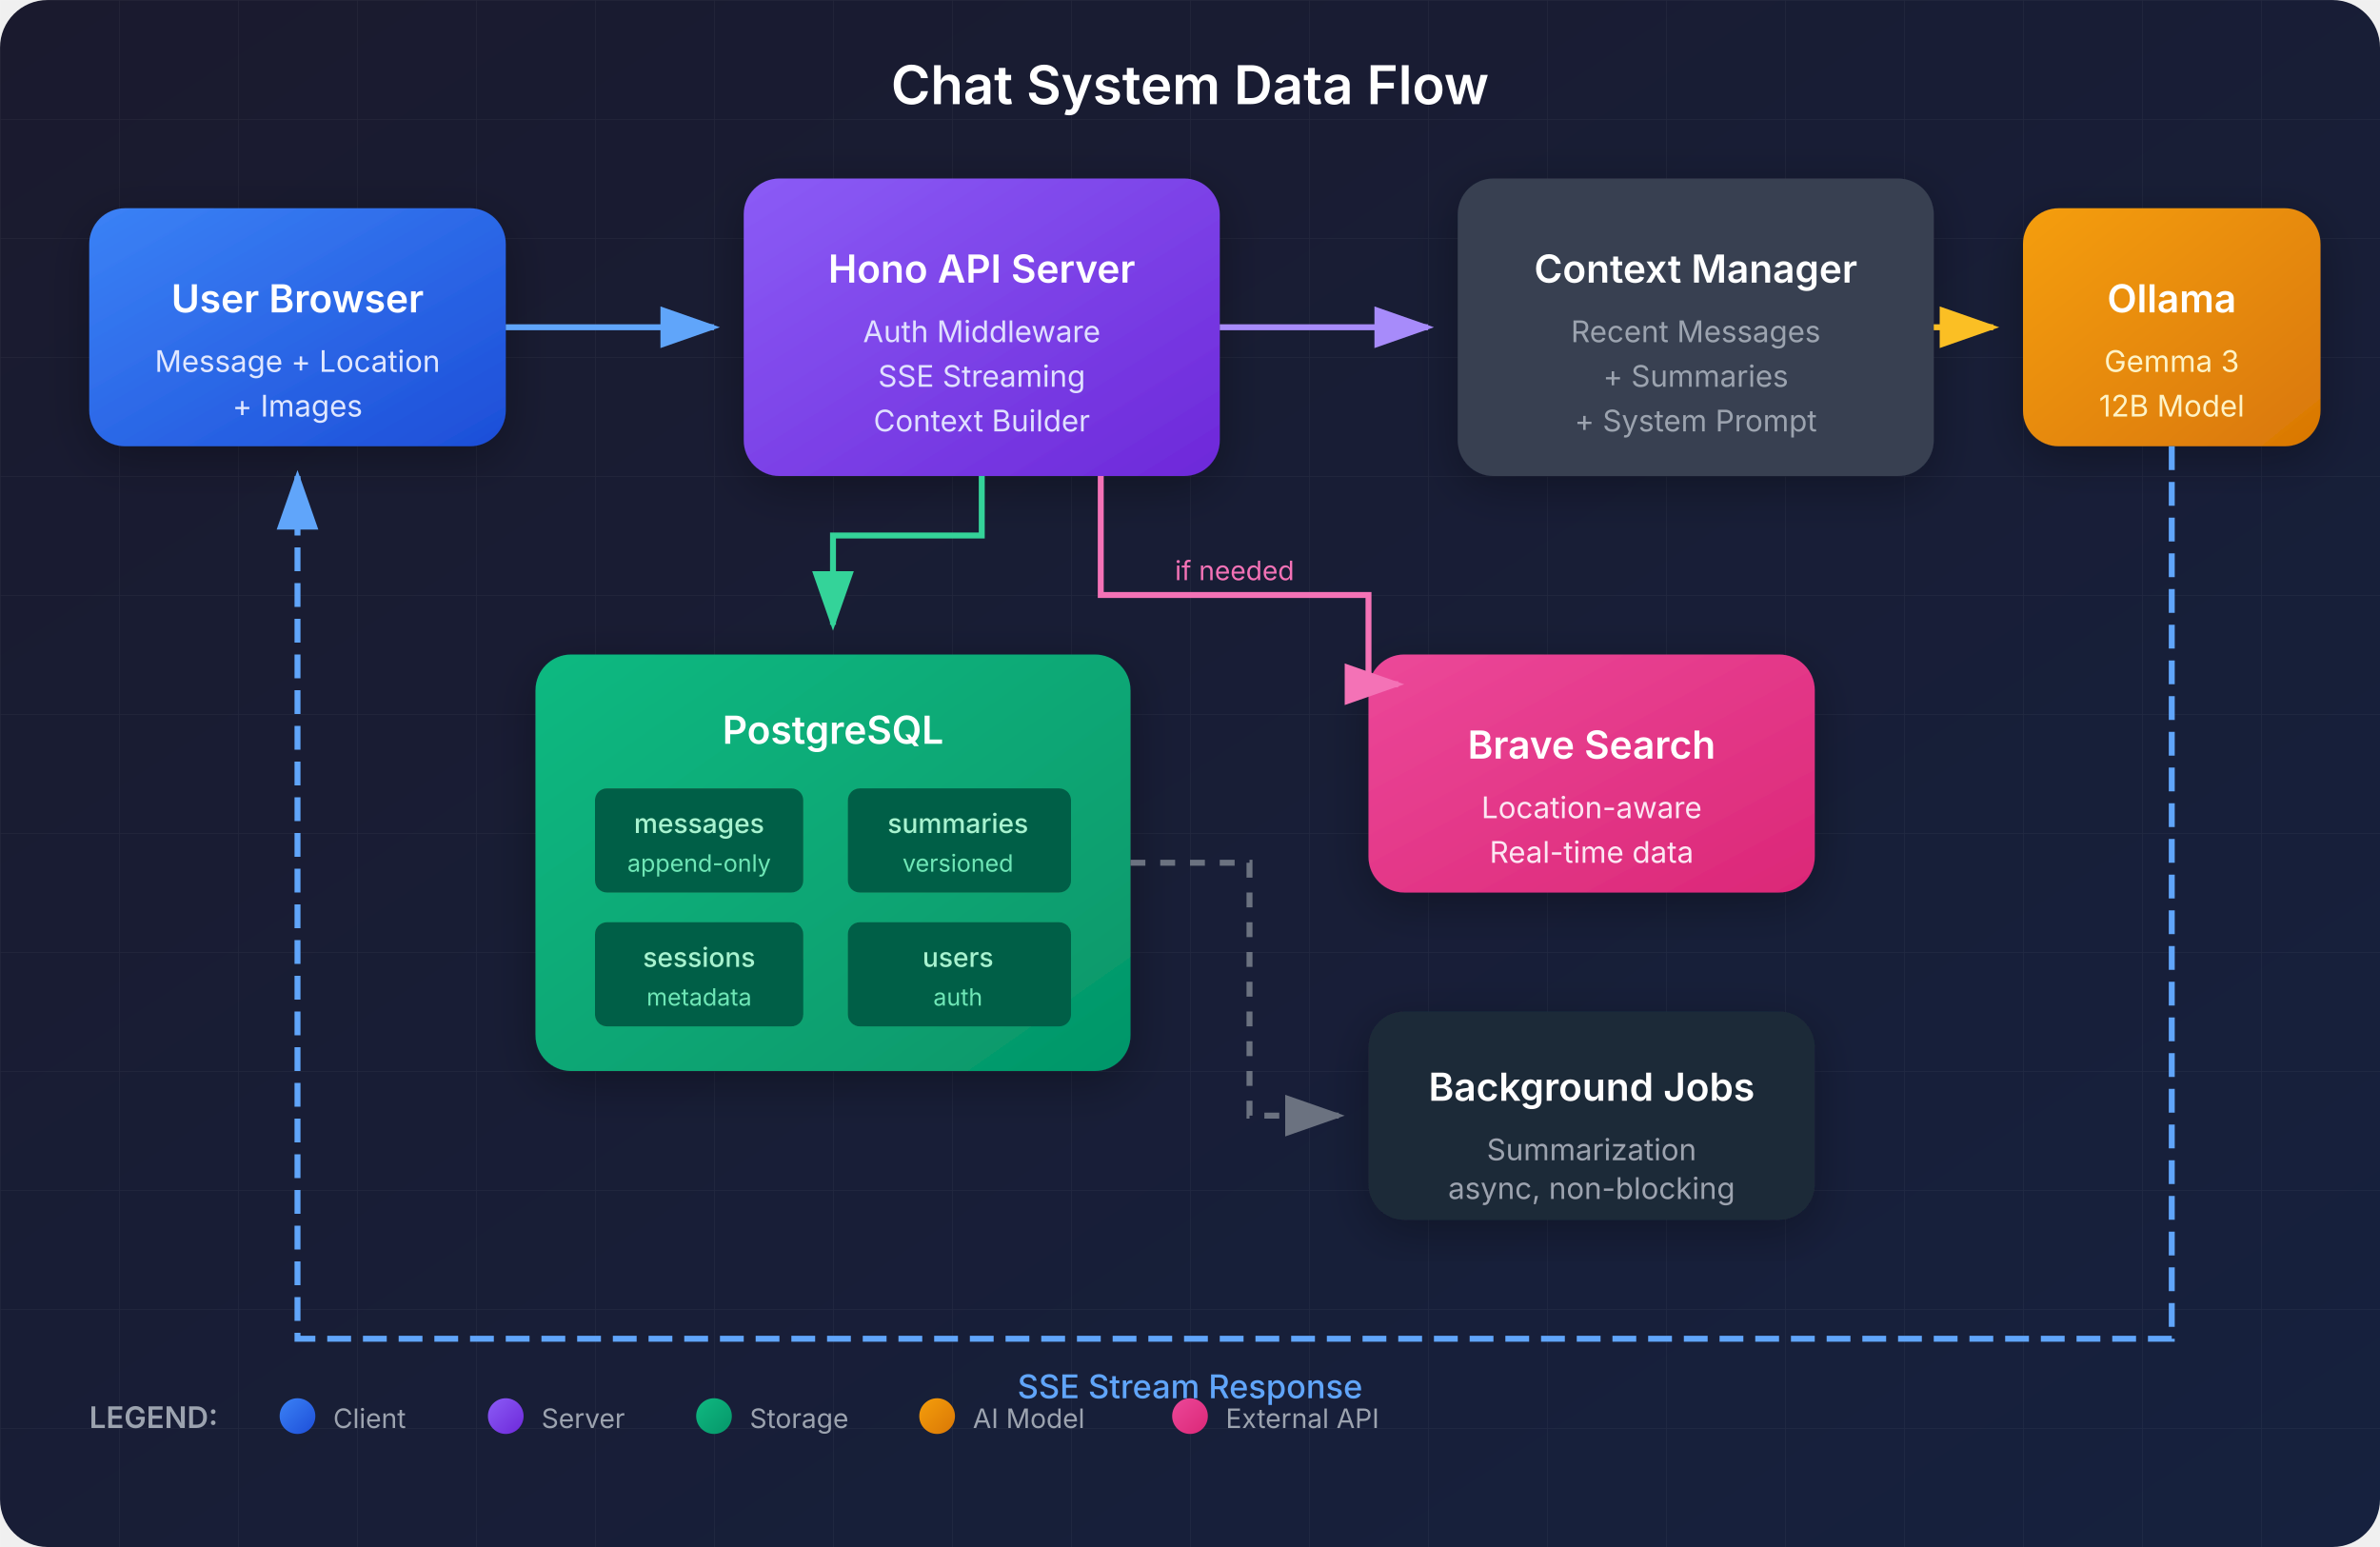
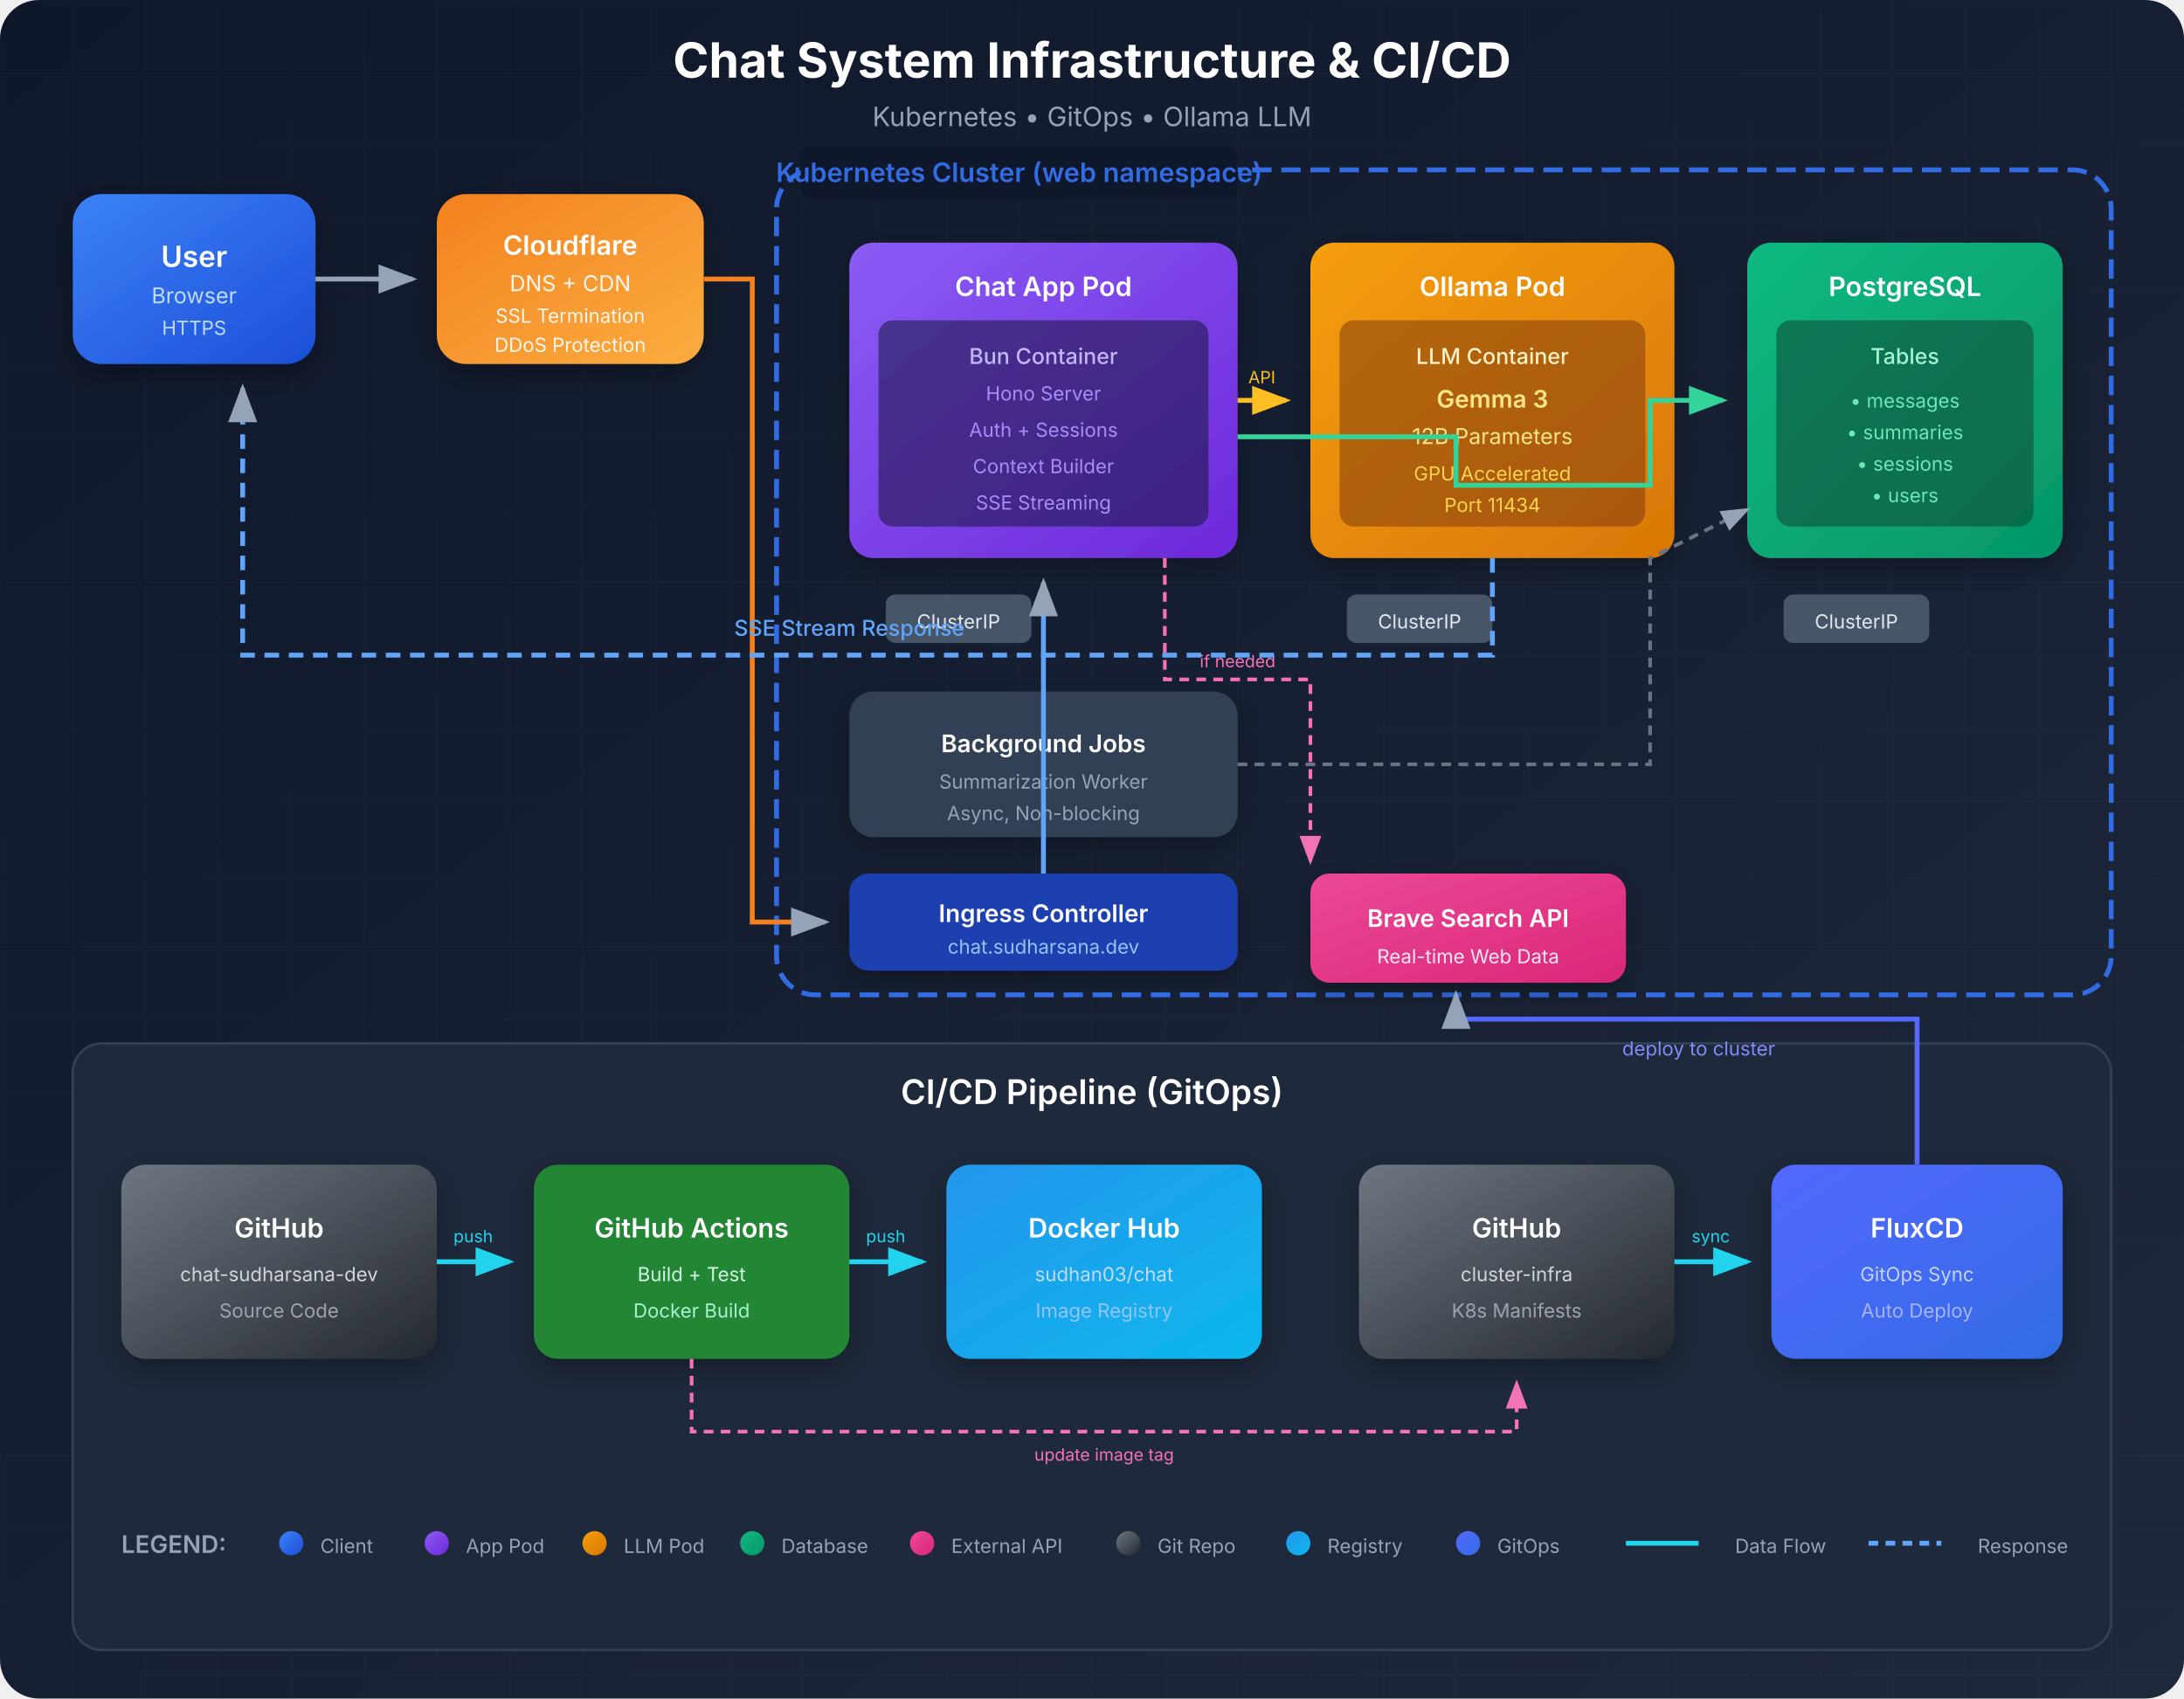
- <svg xmlns="http://www.w3.org/2000/svg" viewBox="0 0 800 520" style="font-family: system-ui, -apple-system, sans-serif;">
+ <svg xmlns="http://www.w3.org/2000/svg" viewBox="0 0 900 700" style="font-family: system-ui, -apple-system, sans-serif;">
  <defs>
    <linearGradient id="userGrad" x1="0%" y1="0%" x2="100%" y2="100%">
      <stop offset="0%" style="stop-color:#3b82f6" />
      <stop offset="100%" style="stop-color:#1d4ed8" />
    </linearGradient>
-     <linearGradient id="apiGrad" x1="0%" y1="0%" x2="100%" y2="100%">
+     <linearGradient id="cloudflareGrad" x1="0%" y1="0%" x2="100%" y2="100%">
+       <stop offset="0%" style="stop-color:#f48120" />
+       <stop offset="100%" style="stop-color:#faad3f" />
+     </linearGradient>
+     <linearGradient id="k8sGrad" x1="0%" y1="0%" x2="100%" y2="100%">
+       <stop offset="0%" style="stop-color:#326ce5" />
+       <stop offset="100%" style="stop-color:#1d4ed8" />
+     </linearGradient>
+     <linearGradient id="podGrad" x1="0%" y1="0%" x2="100%" y2="100%">
      <stop offset="0%" style="stop-color:#8b5cf6" />
      <stop offset="100%" style="stop-color:#6d28d9" />
+     </linearGradient>
+     <linearGradient id="ollamaGrad" x1="0%" y1="0%" x2="100%" y2="100%">
+       <stop offset="0%" style="stop-color:#f59e0b" />
+       <stop offset="100%" style="stop-color:#d97706" />
    </linearGradient>
    <linearGradient id="dbGrad" x1="0%" y1="0%" x2="100%" y2="100%">
      <stop offset="0%" style="stop-color:#10b981" />
      <stop offset="100%" style="stop-color:#059669" />
    </linearGradient>
-     <linearGradient id="llmGrad" x1="0%" y1="0%" x2="100%" y2="100%">
-       <stop offset="0%" style="stop-color:#f59e0b" />
-       <stop offset="100%" style="stop-color:#d97706" />
-     </linearGradient>
    <linearGradient id="searchGrad" x1="0%" y1="0%" x2="100%" y2="100%">
      <stop offset="0%" style="stop-color:#ec4899" />
      <stop offset="100%" style="stop-color:#db2777" />
    </linearGradient>
+     <linearGradient id="githubGrad" x1="0%" y1="0%" x2="100%" y2="100%">
+       <stop offset="0%" style="stop-color:#6e7681" />
+       <stop offset="100%" style="stop-color:#24292f" />
+     </linearGradient>
+     <linearGradient id="dockerGrad" x1="0%" y1="0%" x2="100%" y2="100%">
+       <stop offset="0%" style="stop-color:#2496ed" />
+       <stop offset="100%" style="stop-color:#0db7ed" />
+     </linearGradient>
+     <linearGradient id="fluxGrad" x1="0%" y1="0%" x2="100%" y2="100%">
+       <stop offset="0%" style="stop-color:#5468ff" />
+       <stop offset="100%" style="stop-color:#316ce4" />
+     </linearGradient>
    <linearGradient id="bgGrad" x1="0%" y1="0%" x2="100%" y2="100%">
-       <stop offset="0%" style="stop-color:#1a1a2e" />
-       <stop offset="100%" style="stop-color:#16213e" />
+       <stop offset="0%" style="stop-color:#0f172a" />
+       <stop offset="100%" style="stop-color:#1e293b" />
    </linearGradient>
    <filter id="shadow" x="-20%" y="-20%" width="140%" height="140%">
-       <feDropShadow dx="0" dy="4" stdDeviation="8" flood-color="#000" flood-opacity="0.3" />
+       <feDropShadow dx="0" dy="4" stdDeviation="6" flood-color="#000" flood-opacity="0.3" />
    </filter>
-   </defs>
-   <rect width="800" height="520" rx="16" fill="url(#bgGrad)" />
-   <pattern id="grid" width="40" height="40" patternUnits="userSpaceOnUse">
-     <path d="M 40 0 L 0 0 0 40" fill="none" stroke="#ffffff" stroke-width="0.5" opacity="0.05" />
+     <filter id="glow" x="-50%" y="-50%" width="200%" height="200%">
+       <feGaussianBlur stdDeviation="3" result="coloredBlur" />
+       <feMerge>
+         <feMergeNode in="coloredBlur" />
+         <feMergeNode in="SourceGraphic" />
+       </feMerge>
+     </filter>
+   </defs>
+   <rect width="900" height="700" rx="16" fill="url(#bgGrad)" />
+   <pattern id="grid" width="30" height="30" patternUnits="userSpaceOnUse">
+     <path d="M 30 0 L 0 0 0 30" fill="none" stroke="#ffffff" stroke-width="0.3" opacity="0.05" />
  </pattern>
-   <rect width="800" height="520" fill="url(#grid)" />
-   <text x="400" y="35" text-anchor="middle" fill="#ffffff" font-size="18" font-weight="600">Chat System Data Flow</text>
-   <g filter="url(#shadow)">
-     <rect x="30" y="70" width="140" height="80" rx="12" fill="url(#userGrad)" />
-     <text x="100" y="105" text-anchor="middle" fill="#ffffff" font-size="13" font-weight="600">User Browser</text>
-     <text x="100" y="125" text-anchor="middle" fill="#e0e7ff" font-size="10">Message + Location</text>
-     <text x="100" y="140" text-anchor="middle" fill="#e0e7ff" font-size="10">+ Images</text>
-   </g>
-   <g filter="url(#shadow)">
-     <rect x="250" y="60" width="160" height="100" rx="12" fill="url(#apiGrad)" />
-     <text x="330" y="95" text-anchor="middle" fill="#ffffff" font-size="13" font-weight="600">Hono API Server</text>
-     <text x="330" y="115" text-anchor="middle" fill="#e0e0ff" font-size="10">Auth Middleware</text>
-     <text x="330" y="130" text-anchor="middle" fill="#e0e0ff" font-size="10">SSE Streaming</text>
-     <text x="330" y="145" text-anchor="middle" fill="#e0e0ff" font-size="10">Context Builder</text>
-   </g>
-   <defs>
-     <marker id="arrowBlue" markerWidth="10" markerHeight="7" refX="9" refY="3.5" orient="auto">
-       <polygon points="0 0, 10 3.5, 0 7" fill="#60a5fa" />
-     </marker>
-   </defs>
-   <path d="M 170 110 L 240 110" stroke="#60a5fa" stroke-width="2" fill="none" marker-end="url(#arrowBlue)" />
-   <g filter="url(#shadow)">
-     <rect x="490" y="60" width="160" height="100" rx="12" fill="#374151" />
-     <text x="570" y="95" text-anchor="middle" fill="#ffffff" font-size="13" font-weight="600">Context Manager</text>
-     <text x="570" y="115" text-anchor="middle" fill="#9ca3af" font-size="10">Recent Messages</text>
-     <text x="570" y="130" text-anchor="middle" fill="#9ca3af" font-size="10">+ Summaries</text>
-     <text x="570" y="145" text-anchor="middle" fill="#9ca3af" font-size="10">+ System Prompt</text>
-   </g>
-   <defs>
-     <marker id="arrowPurple" markerWidth="10" markerHeight="7" refX="9" refY="3.5" orient="auto">
-       <polygon points="0 0, 10 3.5, 0 7" fill="#a78bfa" />
-     </marker>
-   </defs>
-   <path d="M 410 110 L 480 110" stroke="#a78bfa" stroke-width="2" fill="none" marker-end="url(#arrowPurple)" />
-   <g filter="url(#shadow)">
-     <rect x="680" y="70" width="100" height="80" rx="12" fill="url(#llmGrad)" />
-     <text x="730" y="105" text-anchor="middle" fill="#ffffff" font-size="13" font-weight="600">Ollama</text>
-     <text x="730" y="125" text-anchor="middle" fill="#fef3c7" font-size="10">Gemma 3</text>
-     <text x="730" y="140" text-anchor="middle" fill="#fef3c7" font-size="10">12B Model</text>
-   </g>
-   <defs>
-     <marker id="arrowYellow" markerWidth="10" markerHeight="7" refX="9" refY="3.5" orient="auto">
-       <polygon points="0 0, 10 3.5, 0 7" fill="#fbbf24" />
-     </marker>
-   </defs>
-   <path d="M 650 110 L 670 110" stroke="#fbbf24" stroke-width="2" fill="none" marker-end="url(#arrowYellow)" />
-   <g filter="url(#shadow)">
-     <rect x="180" y="220" width="200" height="140" rx="12" fill="url(#dbGrad)" />
-     <text x="280" y="250" text-anchor="middle" fill="#ffffff" font-size="13" font-weight="600">PostgreSQL</text>
-     <rect x="200" y="265" width="70" height="35" rx="4" fill="#065f46" />
-     <text x="235" y="280" text-anchor="middle" fill="#a7f3d0" font-size="9" font-weight="500">messages</text>
-     <text x="235" y="293" text-anchor="middle" fill="#6ee7b7" font-size="8">append-only</text>
-     <rect x="285" y="265" width="75" height="35" rx="4" fill="#065f46" />
-     <text x="322" y="280" text-anchor="middle" fill="#a7f3d0" font-size="9" font-weight="500">summaries</text>
-     <text x="322" y="293" text-anchor="middle" fill="#6ee7b7" font-size="8">versioned</text>
-     <rect x="200" y="310" width="70" height="35" rx="4" fill="#065f46" />
-     <text x="235" y="325" text-anchor="middle" fill="#a7f3d0" font-size="9" font-weight="500">sessions</text>
-     <text x="235" y="338" text-anchor="middle" fill="#6ee7b7" font-size="8">metadata</text>
-     <rect x="285" y="310" width="75" height="35" rx="4" fill="#065f46" />
-     <text x="322" y="325" text-anchor="middle" fill="#a7f3d0" font-size="9" font-weight="500">users</text>
-     <text x="322" y="338" text-anchor="middle" fill="#6ee7b7" font-size="8">auth</text>
-   </g>
-   <defs>
-     <marker id="arrowGreen" markerWidth="10" markerHeight="7" refX="9" refY="3.5" orient="auto">
-       <polygon points="0 0, 10 3.5, 0 7" fill="#34d399" />
-     </marker>
-   </defs>
-   <path d="M 330 160 L 330 180 L 280 180 L 280 210" stroke="#34d399" stroke-width="2" fill="none" marker-end="url(#arrowGreen)" />
-   <g filter="url(#shadow)">
-     <rect x="460" y="220" width="150" height="80" rx="12" fill="url(#searchGrad)" />
-     <text x="535" y="255" text-anchor="middle" fill="#ffffff" font-size="13" font-weight="600">Brave Search</text>
-     <text x="535" y="275" text-anchor="middle" fill="#fce7f3" font-size="10">Location-aware</text>
-     <text x="535" y="290" text-anchor="middle" fill="#fce7f3" font-size="10">Real-time data</text>
-   </g>
-   <defs>
-     <marker id="arrowPink" markerWidth="10" markerHeight="7" refX="9" refY="3.5" orient="auto">
-       <polygon points="0 0, 10 3.5, 0 7" fill="#f472b6" />
-     </marker>
-   </defs>
-   <path d="M 370 160 L 370 200 L 460 200 L 460 230 L 470 230" stroke="#f472b6" stroke-width="2" fill="none" marker-end="url(#arrowPink)" />
-   <text x="415" y="195" text-anchor="middle" fill="#f472b6" font-size="9">if needed</text>
-   <g filter="url(#shadow)">
-     <rect x="460" y="340" width="150" height="70" rx="12" fill="#1f2937" />
-     <text x="535" y="370" text-anchor="middle" fill="#ffffff" font-size="13" font-weight="600">Background Jobs</text>
-     <text x="535" y="390" text-anchor="middle" fill="#9ca3af" font-size="10">Summarization</text>
-     <text x="535" y="403" text-anchor="middle" fill="#9ca3af" font-size="10">async, non-blocking</text>
-   </g>
-   <defs>
-     <marker id="arrowGray" markerWidth="10" markerHeight="7" refX="9" refY="3.5" orient="auto">
-       <polygon points="0 0, 10 3.5, 0 7" fill="#6b7280" />
-     </marker>
-   </defs>
-   <path d="M 380 290 L 420 290 L 420 375 L 450 375" stroke="#6b7280" stroke-width="2" stroke-dasharray="5,5" fill="none" marker-end="url(#arrowGray)" />
-   <path d="M 730 150 L 730 450 L 100 450 L 100 160" stroke="#60a5fa" stroke-width="2" stroke-dasharray="8,4" fill="none" marker-end="url(#arrowBlue)" />
-   <text x="400" y="470" text-anchor="middle" fill="#60a5fa" font-size="11" font-weight="500">SSE Stream Response</text>
-   <g transform="translate(30, 480)">
-     <text x="0" y="0" fill="#9ca3af" font-size="10" font-weight="600">LEGEND:</text>
-     <circle cx="70" cy="-4" r="6" fill="url(#userGrad)" />
-     <text x="82" y="0" fill="#9ca3af" font-size="9">Client</text>
-     <circle cx="140" cy="-4" r="6" fill="url(#apiGrad)" />
-     <text x="152" y="0" fill="#9ca3af" font-size="9">Server</text>
-     <circle cx="210" cy="-4" r="6" fill="url(#dbGrad)" />
-     <text x="222" y="0" fill="#9ca3af" font-size="9">Storage</text>
-     <circle cx="285" cy="-4" r="6" fill="url(#llmGrad)" />
-     <text x="297" y="0" fill="#9ca3af" font-size="9">AI Model</text>
-     <circle cx="370" cy="-4" r="6" fill="url(#searchGrad)" />
-     <text x="382" y="0" fill="#9ca3af" font-size="9">External API</text>
+   <rect width="900" height="700" fill="url(#grid)" />
+   <text x="450" y="32" text-anchor="middle" fill="#ffffff" font-size="20" font-weight="700">Chat System Infrastructure &amp; CI/CD</text>
+   <text x="450" y="52" text-anchor="middle" fill="#94a3b8" font-size="11">Kubernetes • GitOps • Ollama LLM</text>
+   <g filter="url(#shadow)">
+     <rect x="30" y="80" width="100" height="70" rx="12" fill="url(#userGrad)" />
+     <text x="80" y="110" text-anchor="middle" fill="#ffffff" font-size="12" font-weight="600">User</text>
+     <text x="80" y="125" text-anchor="middle" fill="#bfdbfe" font-size="9">Browser</text>
+     <text x="80" y="138" text-anchor="middle" fill="#bfdbfe" font-size="8">HTTPS</text>
+   </g>
+   <g filter="url(#shadow)">
+     <rect x="180" y="80" width="110" height="70" rx="12" fill="url(#cloudflareGrad)" />
+     <text x="235" y="105" text-anchor="middle" fill="#ffffff" font-size="11" font-weight="600">Cloudflare</text>
+     <text x="235" y="120" text-anchor="middle" fill="#fff7ed" font-size="9">DNS + CDN</text>
+     <text x="235" y="133" text-anchor="middle" fill="#fff7ed" font-size="8">SSL Termination</text>
+     <text x="235" y="145" text-anchor="middle" fill="#fff7ed" font-size="8">DDoS Protection</text>
+   </g>
+   <defs>
+     <marker id="arrowWhite" markerWidth="8" markerHeight="6" refX="7" refY="3" orient="auto">
+       <polygon points="0 0, 8 3, 0 6" fill="#94a3b8" />
+     </marker>
+   </defs>
+   <path d="M 130 115 L 170 115" stroke="#94a3b8" stroke-width="2" fill="none" marker-end="url(#arrowWhite)" />
+   <g>
+     <rect x="320" y="70" width="550" height="340" rx="16" fill="none" stroke="#326ce5" stroke-width="2" stroke-dasharray="8,4" />
+     <rect x="330" y="60" width="180" height="22" rx="4" fill="#0f172a" />
+     <text x="420" y="75" text-anchor="middle" fill="#326ce5" font-size="11" font-weight="600">Kubernetes Cluster (web namespace)</text>
+     <g filter="url(#shadow)">
+       <rect x="350" y="100" width="160" height="130" rx="10" fill="url(#podGrad)" />
+       <text x="430" y="122" text-anchor="middle" fill="#ffffff" font-size="11" font-weight="600">Chat App Pod</text>
+       <rect x="362" y="132" width="136" height="85" rx="6" fill="#1e1b4b" opacity="0.6" />
+       <text x="430" y="150" text-anchor="middle" fill="#c4b5fd" font-size="9" font-weight="500">Bun Container</text>
+       <text x="430" y="165" text-anchor="middle" fill="#a78bfa" font-size="8">Hono Server</text>
+       <text x="430" y="180" text-anchor="middle" fill="#a78bfa" font-size="8">Auth + Sessions</text>
+       <text x="430" y="195" text-anchor="middle" fill="#a78bfa" font-size="8">Context Builder</text>
+       <text x="430" y="210" text-anchor="middle" fill="#a78bfa" font-size="8">SSE Streaming</text>
+     </g>
+     <g filter="url(#shadow)">
+       <rect x="540" y="100" width="150" height="130" rx="10" fill="url(#ollamaGrad)" />
+       <text x="615" y="122" text-anchor="middle" fill="#ffffff" font-size="11" font-weight="600">Ollama Pod</text>
+       <rect x="552" y="132" width="126" height="85" rx="6" fill="#78350f" opacity="0.5" />
+       <text x="615" y="150" text-anchor="middle" fill="#fef3c7" font-size="9" font-weight="500">LLM Container</text>
+       <text x="615" y="168" text-anchor="middle" fill="#fde68a" font-size="10" font-weight="600">Gemma 3</text>
+       <text x="615" y="183" text-anchor="middle" fill="#fde68a" font-size="9">12B Parameters</text>
+       <text x="615" y="198" text-anchor="middle" fill="#fcd34d" font-size="8">GPU Accelerated</text>
+       <text x="615" y="211" text-anchor="middle" fill="#fcd34d" font-size="8">Port 11434</text>
+     </g>
+     <g filter="url(#shadow)">
+       <rect x="720" y="100" width="130" height="130" rx="10" fill="url(#dbGrad)" />
+       <text x="785" y="122" text-anchor="middle" fill="#ffffff" font-size="11" font-weight="600">PostgreSQL</text>
+       <rect x="732" y="132" width="106" height="85" rx="6" fill="#064e3b" opacity="0.6" />
+       <text x="785" y="150" text-anchor="middle" fill="#a7f3d0" font-size="9" font-weight="500">Tables</text>
+       <text x="785" y="168" text-anchor="middle" fill="#6ee7b7" font-size="8">• messages</text>
+       <text x="785" y="181" text-anchor="middle" fill="#6ee7b7" font-size="8">• summaries</text>
+       <text x="785" y="194" text-anchor="middle" fill="#6ee7b7" font-size="8">• sessions</text>
+       <text x="785" y="207" text-anchor="middle" fill="#6ee7b7" font-size="8">• users</text>
+     </g>
+     <g>
+       <rect x="365" y="245" width="60" height="20" rx="4" fill="#475569" />
+       <text x="395" y="259" text-anchor="middle" fill="#e2e8f0" font-size="8">ClusterIP</text>
+       <rect x="555" y="245" width="60" height="20" rx="4" fill="#475569" />
+       <text x="585" y="259" text-anchor="middle" fill="#e2e8f0" font-size="8">ClusterIP</text>
+       <rect x="735" y="245" width="60" height="20" rx="4" fill="#475569" />
+       <text x="765" y="259" text-anchor="middle" fill="#e2e8f0" font-size="8">ClusterIP</text>
+     </g>
+     <g filter="url(#shadow)">
+       <rect x="350" y="285" width="160" height="60" rx="10" fill="#334155" />
+       <text x="430" y="310" text-anchor="middle" fill="#ffffff" font-size="10" font-weight="600">Background Jobs</text>
+       <text x="430" y="325" text-anchor="middle" fill="#94a3b8" font-size="8">Summarization Worker</text>
+       <text x="430" y="338" text-anchor="middle" fill="#94a3b8" font-size="8">Async, Non-blocking</text>
+     </g>
+     <g filter="url(#shadow)">
+       <rect x="350" y="360" width="160" height="40" rx="8" fill="#1e40af" />
+       <text x="430" y="380" text-anchor="middle" fill="#ffffff" font-size="10" font-weight="600">Ingress Controller</text>
+       <text x="430" y="393" text-anchor="middle" fill="#93c5fd" font-size="8">chat.sudharsana.dev</text>
+     </g>
+   </g>
+   <path d="M 290 115 L 310 115 L 310 380 L 340 380" stroke="#f48120" stroke-width="2" fill="none" marker-end="url(#arrowWhite)" />
+   <path d="M 430 360 L 430 240" stroke="#60a5fa" stroke-width="2" fill="none" marker-end="url(#arrowWhite)" />
+   <defs>
+     <marker id="arrowYellow" markerWidth="8" markerHeight="6" refX="7" refY="3" orient="auto">
+       <polygon points="0 0, 8 3, 0 6" fill="#fbbf24" />
+     </marker>
+   </defs>
+   <path d="M 510 165 L 530 165" stroke="#fbbf24" stroke-width="2" fill="none" marker-end="url(#arrowYellow)" />
+   <text x="520" y="158" text-anchor="middle" fill="#fbbf24" font-size="7">API</text>
+   <defs>
+     <marker id="arrowGreen" markerWidth="8" markerHeight="6" refX="7" refY="3" orient="auto">
+       <polygon points="0 0, 8 3, 0 6" fill="#34d399" />
+     </marker>
+   </defs>
+   <path d="M 510 180 L 600 180 L 600 200 L 680 200 L 680 165 L 710 165" stroke="#34d399" stroke-width="2" fill="none" marker-end="url(#arrowGreen)" />
+   <path d="M 510 315 L 680 315 L 680 230 L 720 210" stroke="#6b7280" stroke-width="1.5" stroke-dasharray="4,3" fill="none" marker-end="url(#arrowWhite)" />
+   <g filter="url(#shadow)">
+     <rect x="540" y="360" width="130" height="45" rx="8" fill="url(#searchGrad)" />
+     <text x="605" y="382" text-anchor="middle" fill="#ffffff" font-size="10" font-weight="600">Brave Search API</text>
+     <text x="605" y="397" text-anchor="middle" fill="#fce7f3" font-size="8">Real-time Web Data</text>
+   </g>
+   <defs>
+     <marker id="arrowPink" markerWidth="8" markerHeight="6" refX="7" refY="3" orient="auto">
+       <polygon points="0 0, 8 3, 0 6" fill="#f472b6" />
+     </marker>
+   </defs>
+   <path d="M 480 230 L 480 280 L 540 280 L 540 355" stroke="#f472b6" stroke-width="1.5" stroke-dasharray="4,3" fill="none" marker-end="url(#arrowPink)" />
+   <text x="510" y="275" text-anchor="middle" fill="#f472b6" font-size="7">if needed</text>
+   <rect x="30" y="430" width="840" height="250" rx="12" fill="#1e293b" stroke="#334155" stroke-width="1" />
+   <text x="450" y="455" text-anchor="middle" fill="#ffffff" font-size="14" font-weight="600">CI/CD Pipeline (GitOps)</text>
+   <g filter="url(#shadow)">
+     <rect x="50" y="480" width="130" height="80" rx="10" fill="url(#githubGrad)" />
+     <text x="115" y="510" text-anchor="middle" fill="#ffffff" font-size="11" font-weight="600">GitHub</text>
+     <text x="115" y="528" text-anchor="middle" fill="#d1d5db" font-size="8">chat-sudharsana-dev</text>
+     <text x="115" y="543" text-anchor="middle" fill="#9ca3af" font-size="8">Source Code</text>
+   </g>
+   <g filter="url(#shadow)">
+     <rect x="220" y="480" width="130" height="80" rx="10" fill="#238636" />
+     <text x="285" y="510" text-anchor="middle" fill="#ffffff" font-size="11" font-weight="600">GitHub Actions</text>
+     <text x="285" y="528" text-anchor="middle" fill="#d1fae5" font-size="8">Build + Test</text>
+     <text x="285" y="543" text-anchor="middle" fill="#a7f3d0" font-size="8">Docker Build</text>
+   </g>
+   <g filter="url(#shadow)">
+     <rect x="390" y="480" width="130" height="80" rx="10" fill="url(#dockerGrad)" />
+     <text x="455" y="510" text-anchor="middle" fill="#ffffff" font-size="11" font-weight="600">Docker Hub</text>
+     <text x="455" y="528" text-anchor="middle" fill="#bfdbfe" font-size="8">sudhan03/chat</text>
+     <text x="455" y="543" text-anchor="middle" fill="#93c5fd" font-size="8">Image Registry</text>
+   </g>
+   <g filter="url(#shadow)">
+     <rect x="560" y="480" width="130" height="80" rx="10" fill="url(#githubGrad)" />
+     <text x="625" y="510" text-anchor="middle" fill="#ffffff" font-size="11" font-weight="600">GitHub</text>
+     <text x="625" y="528" text-anchor="middle" fill="#d1d5db" font-size="8">cluster-infra</text>
+     <text x="625" y="543" text-anchor="middle" fill="#9ca3af" font-size="8">K8s Manifests</text>
+   </g>
+   <g filter="url(#shadow)">
+     <rect x="730" y="480" width="120" height="80" rx="10" fill="url(#fluxGrad)" />
+     <text x="790" y="510" text-anchor="middle" fill="#ffffff" font-size="11" font-weight="600">FluxCD</text>
+     <text x="790" y="528" text-anchor="middle" fill="#c7d2fe" font-size="8">GitOps Sync</text>
+     <text x="790" y="543" text-anchor="middle" fill="#a5b4fc" font-size="8">Auto Deploy</text>
+   </g>
+   <defs>
+     <marker id="arrowCyan" markerWidth="8" markerHeight="6" refX="7" refY="3" orient="auto">
+       <polygon points="0 0, 8 3, 0 6" fill="#22d3ee" />
+     </marker>
+   </defs>
+   <path d="M 180 520 L 210 520" stroke="#22d3ee" stroke-width="2" fill="none" marker-end="url(#arrowCyan)" />
+   <text x="195" y="512" text-anchor="middle" fill="#22d3ee" font-size="7">push</text>
+   <path d="M 350 520 L 380 520" stroke="#22d3ee" stroke-width="2" fill="none" marker-end="url(#arrowCyan)" />
+   <text x="365" y="512" text-anchor="middle" fill="#22d3ee" font-size="7">push</text>
+   <path d="M 285 560 L 285 590 L 625 590 L 625 570" stroke="#f472b6" stroke-width="1.5" stroke-dasharray="4,3" fill="none" marker-end="url(#arrowPink)" />
+   <text x="455" y="602" text-anchor="middle" fill="#f472b6" font-size="7">update image tag</text>
+   <path d="M 690 520 L 720 520" stroke="#22d3ee" stroke-width="2" fill="none" marker-end="url(#arrowCyan)" />
+   <text x="705" y="512" text-anchor="middle" fill="#22d3ee" font-size="7">sync</text>
+   <path d="M 790 480 L 790 420 L 600 420 L 600 410" stroke="#5468ff" stroke-width="2" fill="none" marker-end="url(#arrowWhite)" />
+   <text x="700" y="435" text-anchor="middle" fill="#818cf8" font-size="8">deploy to cluster</text>
+   <path d="M 615 230 L 615 270 L 100 270 L 100 160" stroke="#60a5fa" stroke-width="2" stroke-dasharray="6,4" fill="none" marker-end="url(#arrowWhite)" />
+   <text x="350" y="262" text-anchor="middle" fill="#60a5fa" font-size="9" font-weight="500">SSE Stream Response</text>
+   <g transform="translate(50, 640)">
+     <text x="0" y="0" fill="#94a3b8" font-size="10" font-weight="600">LEGEND:</text>
+     <circle cx="70" cy="-4" r="5" fill="url(#userGrad)" />
+     <text x="82" y="0" fill="#94a3b8" font-size="8">Client</text>
+     <circle cx="130" cy="-4" r="5" fill="url(#podGrad)" />
+     <text x="142" y="0" fill="#94a3b8" font-size="8">App Pod</text>
+     <circle cx="195" cy="-4" r="5" fill="url(#ollamaGrad)" />
+     <text x="207" y="0" fill="#94a3b8" font-size="8">LLM Pod</text>
+     <circle cx="260" cy="-4" r="5" fill="url(#dbGrad)" />
+     <text x="272" y="0" fill="#94a3b8" font-size="8">Database</text>
+     <circle cx="330" cy="-4" r="5" fill="url(#searchGrad)" />
+     <text x="342" y="0" fill="#94a3b8" font-size="8">External API</text>
+     <circle cx="415" cy="-4" r="5" fill="url(#githubGrad)" />
+     <text x="427" y="0" fill="#94a3b8" font-size="8">Git Repo</text>
+     <circle cx="485" cy="-4" r="5" fill="url(#dockerGrad)" />
+     <text x="497" y="0" fill="#94a3b8" font-size="8">Registry</text>
+     <circle cx="555" cy="-4" r="5" fill="url(#fluxGrad)" />
+     <text x="567" y="0" fill="#94a3b8" font-size="8">GitOps</text>
+     <line x1="620" y1="-4" x2="650" y2="-4" stroke="#22d3ee" stroke-width="2" />
+     <text x="665" y="0" fill="#94a3b8" font-size="8">Data Flow</text>
+     <line x1="720" y1="-4" x2="750" y2="-4" stroke="#60a5fa" stroke-width="2" stroke-dasharray="4,3" />
+     <text x="765" y="0" fill="#94a3b8" font-size="8">Response</text>
  </g>
</svg>
